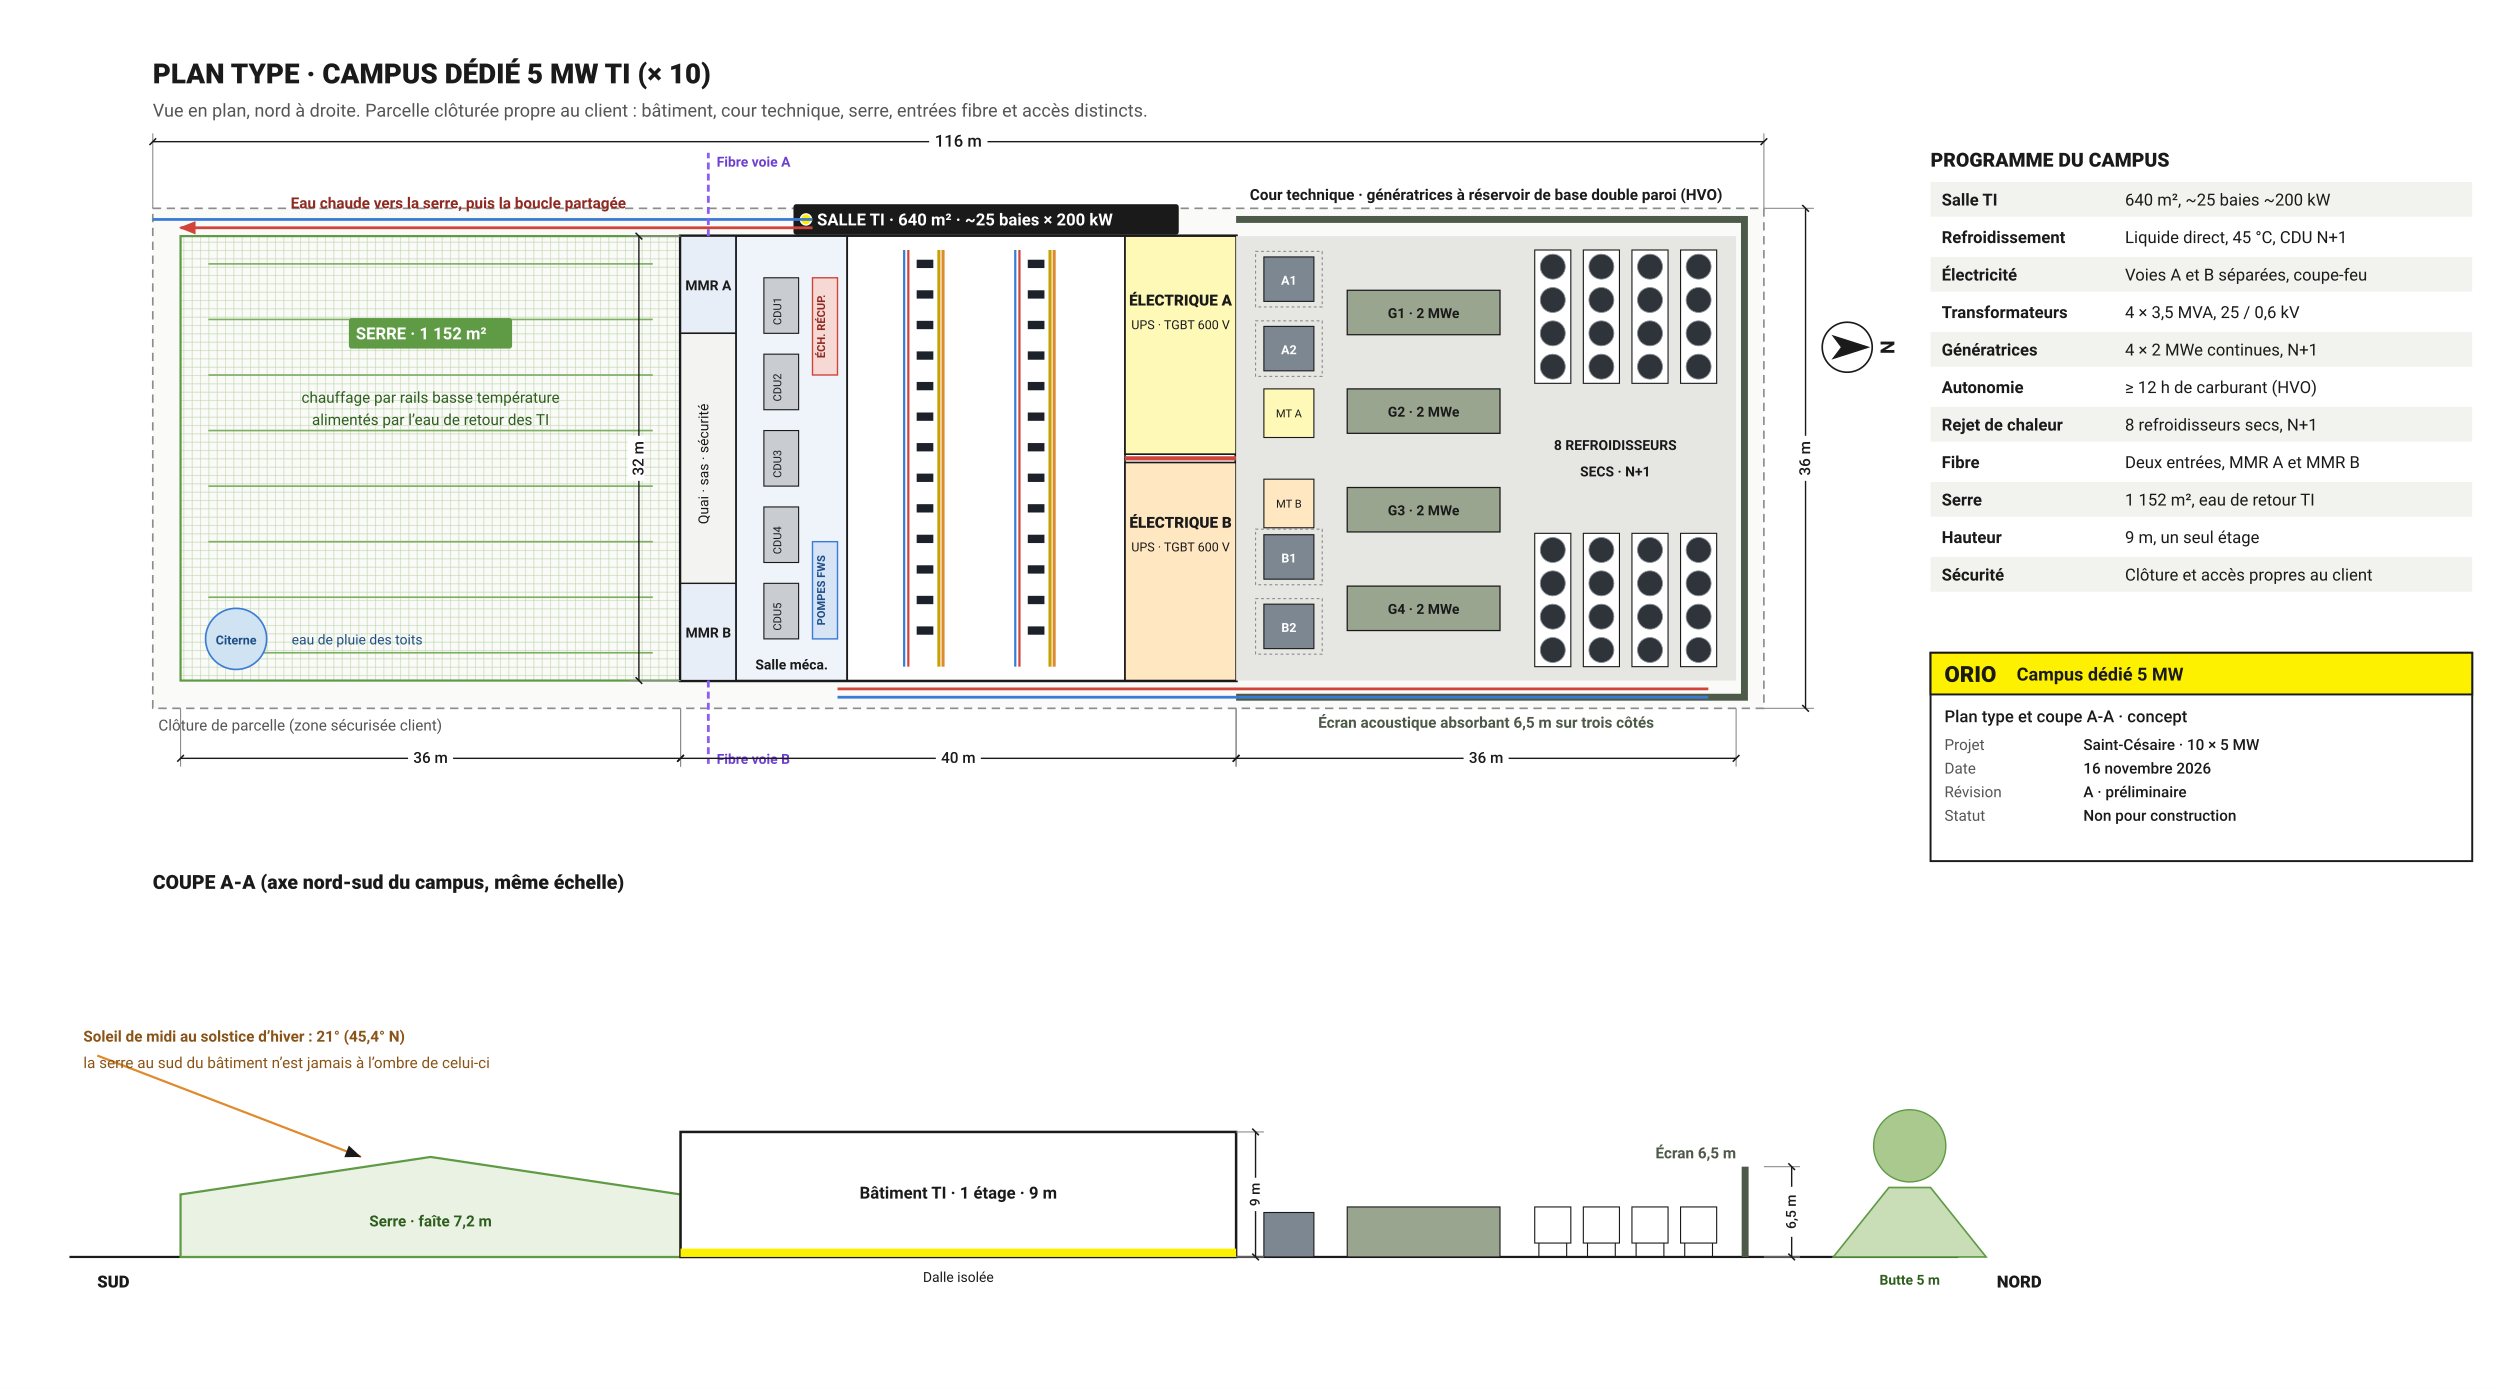
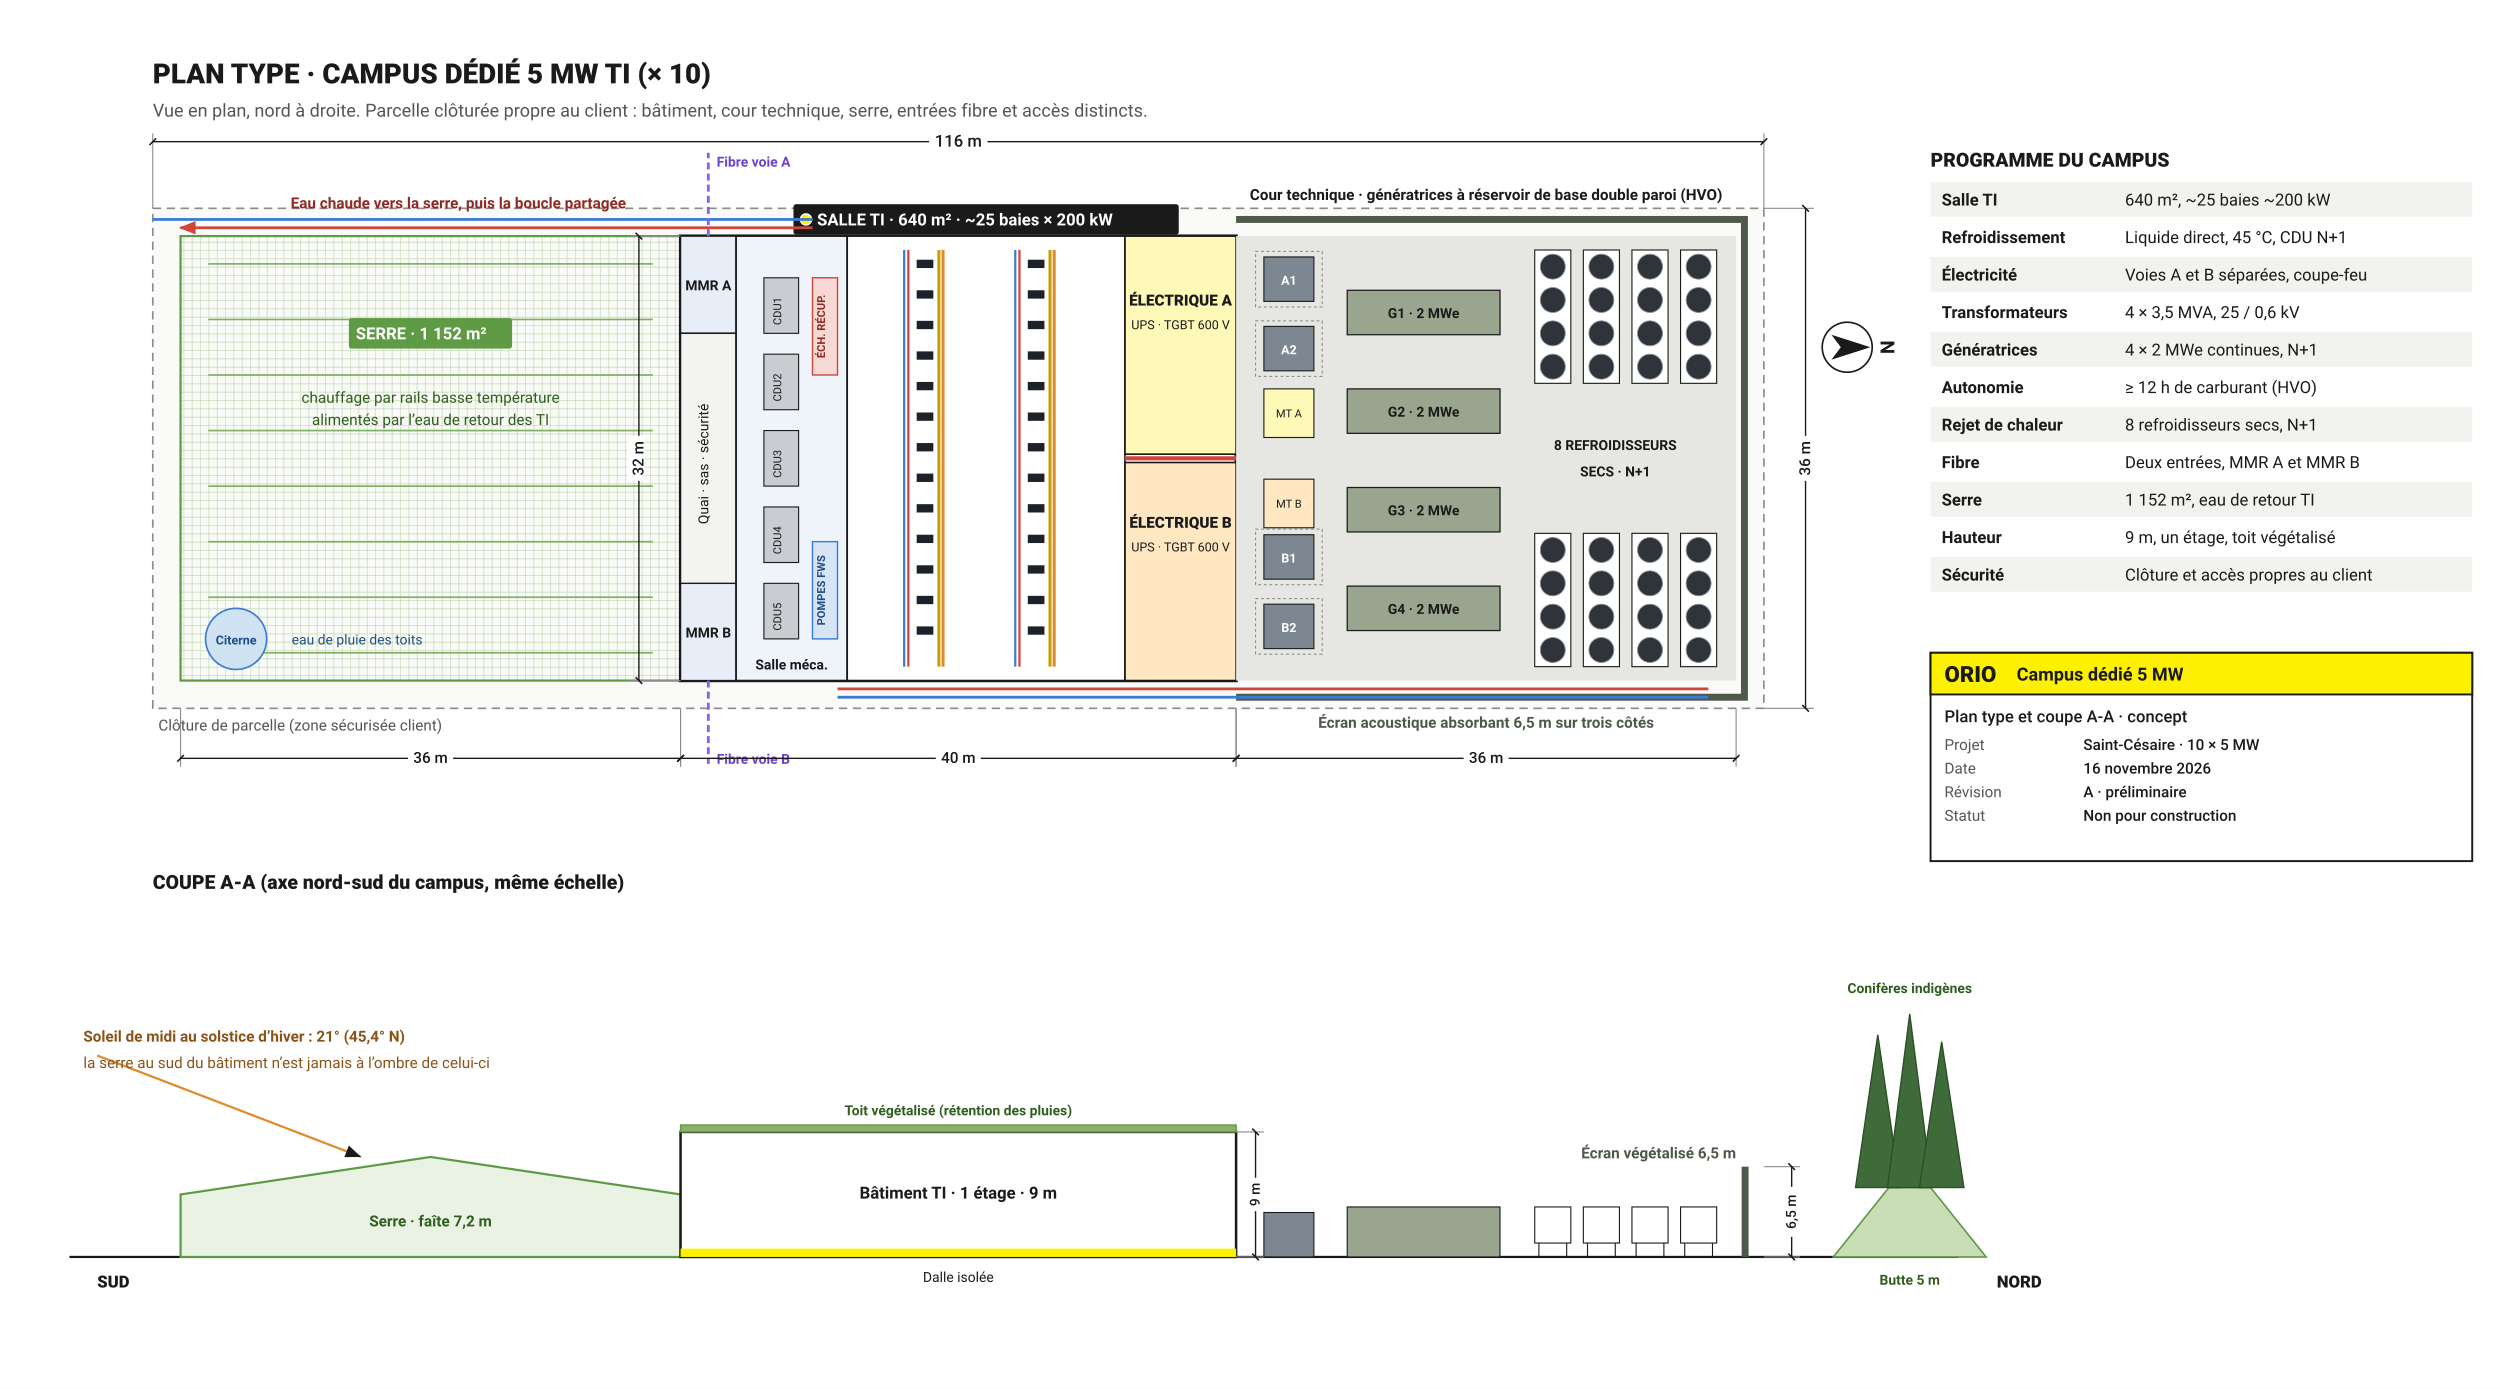
<svg xmlns="http://www.w3.org/2000/svg" viewBox="0 0 1800 1000" width="1800" height="1000">
  <defs>
    <marker id="arr" viewBox="0 0 10 10" refX="10" refY="5" markerWidth="7" markerHeight="7" orient="auto-start-reverse">
      <path d="M0,1 L10,5 L0,9 z" fill="#1A1A1A" />
    </marker>
    <marker id="arrR" viewBox="0 0 10 10" refX="9" refY="5" markerWidth="6" markerHeight="6" orient="auto-start-reverse">
      <path d="M0,1 L10,5 L0,9 z" fill="#D0453A" />
    </marker>
    <marker id="arrB" viewBox="0 0 10 10" refX="9" refY="5" markerWidth="6" markerHeight="6" orient="auto-start-reverse">
      <path d="M0,1 L10,5 L0,9 z" fill="#3A7BD5" />
    </marker>
    <marker id="tick" viewBox="0 0 10 10" refX="5" refY="5" markerWidth="8" markerHeight="8" orient="auto">
      <path d="M2,8 L8,2" stroke="#1A1A1A" stroke-width="1.4" />
    </marker>
    <pattern id="hatch" width="7" height="7" patternUnits="userSpaceOnUse" patternTransform="rotate(45)">
      <line x1="0" y1="0" x2="0" y2="7" stroke="#B9B9B5" stroke-width="1.2" />
    </pattern>
    <pattern id="hatchG" width="8" height="8" patternUnits="userSpaceOnUse" patternTransform="rotate(45)">
      <line x1="0" y1="0" x2="0" y2="8" stroke="#9DBF86" stroke-width="1.6" />
    </pattern>
    <pattern id="hatchO" width="9" height="9" patternUnits="userSpaceOnUse" patternTransform="rotate(-45)">
      <line x1="0" y1="0" x2="0" y2="9" stroke="#E9B47A" stroke-width="1.4" />
    </pattern>
    <pattern id="grid" width="6" height="6" patternUnits="userSpaceOnUse">
      <path d="M6 0 L0 0 0 6" fill="none" stroke="#B8D4A6" stroke-width="0.8" />
    </pattern>
  </defs>
  <rect width="100%" height="100%" fill="#FFFFFF" />
  <text x="110.0" y="60.0" font-family="Roboto, Arial, sans-serif" font-size="20" font-weight="900" fill="#1A1A1A" text-anchor="start">PLAN TYPE · CAMPUS DÉDIÉ 5 MW TI (× 10)</text>
  <text x="110.0" y="84.0" font-family="Roboto, Arial, sans-serif" font-size="13" font-weight="400" fill="#555555" text-anchor="start">Vue en plan, nord à droite. Parcelle clôturée propre au client : bâtiment, cour technique, serre, entrées fibre et accès distincts.</text>
  <rect x="110.0" y="150.0" width="1160.0" height="360.0" rx="0" fill="#FAFAF8" stroke="#8C8C8C" stroke-width="1.2" stroke-dasharray="6 4" opacity="1" />
  <text x="114.0" y="526.0" font-family="Roboto, Arial, sans-serif" font-size="11" font-weight="400" fill="#555555" text-anchor="start">Clôture de parcelle (zone sécurisée client)</text>
  <rect x="130.0" y="170.0" width="360.0" height="320.0" rx="0" fill="url(#grid)" stroke="#5F9A45" stroke-width="1.6" opacity="1" />
  <line x1="150.0" y1="190.0" x2="470.0" y2="190.0" stroke="#7FAF62" stroke-width="1.2" opacity="1" />
  <line x1="150.0" y1="230.0" x2="470.0" y2="230.0" stroke="#7FAF62" stroke-width="1.2" opacity="1" />
  <line x1="150.0" y1="270.0" x2="470.0" y2="270.0" stroke="#7FAF62" stroke-width="1.2" opacity="1" />
  <line x1="150.0" y1="310.0" x2="470.0" y2="310.0" stroke="#7FAF62" stroke-width="1.2" opacity="1" />
  <line x1="150.0" y1="350.0" x2="470.0" y2="350.0" stroke="#7FAF62" stroke-width="1.2" opacity="1" />
  <line x1="150.0" y1="390.0" x2="470.0" y2="390.0" stroke="#7FAF62" stroke-width="1.2" opacity="1" />
  <line x1="150.0" y1="430.0" x2="470.0" y2="430.0" stroke="#7FAF62" stroke-width="1.2" opacity="1" />
  <line x1="150.0" y1="470.0" x2="470.0" y2="470.0" stroke="#7FAF62" stroke-width="1.2" opacity="1" />
  <rect x="251.2" y="229.0" width="117.5" height="22.0" rx="2" fill="#5F9A45" stroke="none" stroke-width="1" opacity="1" />
  <text x="256.2" y="244.3" font-family="Roboto, Arial, sans-serif" font-size="12" font-weight="700" fill="#FFFFFF" text-anchor="start">SERRE · 1 152 m²</text>
  <text x="310.0" y="290.0" font-family="Roboto, Arial, sans-serif" font-size="11" font-weight="400" fill="#2F5E1F" text-anchor="middle">chauffage par rails basse température</text>
  <text x="310.0" y="306.0" font-family="Roboto, Arial, sans-serif" font-size="11" font-weight="400" fill="#2F5E1F" text-anchor="middle">alimentés par l’eau de retour des TI</text>
  <circle cx="170.0" cy="460.0" r="22.0" fill="#CFE3F2" stroke="#3A7BD5" stroke-width="1.2" />
  <text x="170.0" y="464.0" font-family="Roboto, Arial, sans-serif" font-size="9" font-weight="700" fill="#1F4E85" text-anchor="middle">Citerne</text>
  <text x="210.0" y="464.0" font-family="Roboto, Arial, sans-serif" font-size="10" font-weight="400" fill="#1F4E85" text-anchor="start">eau de pluie des toits</text>
  <rect x="490.0" y="170.0" width="400.0" height="320.0" rx="0" fill="#FFFFFF" stroke="#1A1A1A" stroke-width="2.4" opacity="1" />
  <rect x="490.0" y="170.0" width="40.0" height="70.0" rx="0" fill="#E8EEF8" stroke="#1A1A1A" stroke-width="1" opacity="1" />
  <text x="510.0" y="209.0" font-family="Roboto, Arial, sans-serif" font-size="10" font-weight="700" fill="#1A1A1A" text-anchor="middle">MMR A</text>
  <rect x="490.0" y="420.0" width="40.0" height="70.0" rx="0" fill="#E8EEF8" stroke="#1A1A1A" stroke-width="1" opacity="1" />
  <text x="510.0" y="459.0" font-family="Roboto, Arial, sans-serif" font-size="10" font-weight="700" fill="#1A1A1A" text-anchor="middle">MMR B</text>
  <rect x="490.0" y="240.0" width="40.0" height="180.0" rx="0" fill="#F3F3F1" stroke="#1A1A1A" stroke-width="1" opacity="1" />
  <text x="510.0" y="334.0" font-family="Roboto, Arial, sans-serif" font-size="10" font-weight="400" fill="#1A1A1A" text-anchor="middle" transform="rotate(-90 510.0 334.0)">Quai · sas · sécurité</text>
  <rect x="530.0" y="170.0" width="80.0" height="320.0" rx="0" fill="#EEF4FA" stroke="#1A1A1A" stroke-width="1.2" opacity="1" />
  <rect x="550.0" y="200.0" width="25.0" height="40.0" rx="0" fill="#C9CCD1" stroke="#1A1A1A" stroke-width="0.8" opacity="1" />
  <text x="562.5" y="224.0" font-family="Roboto, Arial, sans-serif" font-size="8" font-weight="400" fill="#1A1A1A" text-anchor="middle" transform="rotate(-90 562.5 224.0)">CDU1</text>
  <rect x="550.0" y="255.0" width="25.0" height="40.0" rx="0" fill="#C9CCD1" stroke="#1A1A1A" stroke-width="0.8" opacity="1" />
  <text x="562.5" y="279.0" font-family="Roboto, Arial, sans-serif" font-size="8" font-weight="400" fill="#1A1A1A" text-anchor="middle" transform="rotate(-90 562.5 279.0)">CDU2</text>
  <rect x="550.0" y="310.0" width="25.0" height="40.0" rx="0" fill="#C9CCD1" stroke="#1A1A1A" stroke-width="0.8" opacity="1" />
  <text x="562.5" y="334.0" font-family="Roboto, Arial, sans-serif" font-size="8" font-weight="400" fill="#1A1A1A" text-anchor="middle" transform="rotate(-90 562.5 334.0)">CDU3</text>
  <rect x="550.0" y="365.0" width="25.0" height="40.0" rx="0" fill="#C9CCD1" stroke="#1A1A1A" stroke-width="0.8" opacity="1" />
  <text x="562.5" y="389.0" font-family="Roboto, Arial, sans-serif" font-size="8" font-weight="400" fill="#1A1A1A" text-anchor="middle" transform="rotate(-90 562.5 389.0)">CDU4</text>
  <rect x="550.0" y="420.0" width="25.0" height="40.0" rx="0" fill="#C9CCD1" stroke="#1A1A1A" stroke-width="0.8" opacity="1" />
  <text x="562.5" y="444.0" font-family="Roboto, Arial, sans-serif" font-size="8" font-weight="400" fill="#1A1A1A" text-anchor="middle" transform="rotate(-90 562.5 444.0)">CDU5</text>
  <rect x="585.0" y="200.0" width="18.0" height="70.0" rx="0" fill="#F6D9D5" stroke="#D0453A" stroke-width="1" opacity="1" />
  <text x="594.0" y="235.0" font-family="Roboto, Arial, sans-serif" font-size="8" font-weight="700" fill="#8E2A22" text-anchor="middle" transform="rotate(-90 594.0 235.0)">ÉCH. RÉCUP.</text>
  <rect x="585.0" y="390.0" width="18.0" height="70.0" rx="0" fill="#D6E4F5" stroke="#3A7BD5" stroke-width="1" opacity="1" />
  <text x="594.0" y="425.0" font-family="Roboto, Arial, sans-serif" font-size="8" font-weight="700" fill="#1F4E85" text-anchor="middle" transform="rotate(-90 594.0 425.0)">POMPES FWS</text>
  <text x="570.0" y="482.0" font-family="Roboto, Arial, sans-serif" font-size="10" font-weight="700" fill="#1A1A1A" text-anchor="middle">Salle méca.</text>
  <rect x="610.0" y="170.0" width="200.0" height="320.0" rx="0" fill="#FFFFFF" stroke="#1A1A1A" stroke-width="1.2" opacity="1" />
  <rect x="660.0" y="187.0" width="12.0" height="6.0" rx="0" fill="#1D222A" stroke="none" stroke-width="1" opacity="1" />
  <rect x="660.0" y="209.0" width="12.0" height="6.0" rx="0" fill="#1D222A" stroke="none" stroke-width="1" opacity="1" />
  <rect x="660.0" y="231.0" width="12.0" height="6.0" rx="0" fill="#1D222A" stroke="none" stroke-width="1" opacity="1" />
  <rect x="660.0" y="253.0" width="12.0" height="6.0" rx="0" fill="#1D222A" stroke="none" stroke-width="1" opacity="1" />
  <rect x="660.0" y="275.0" width="12.0" height="6.0" rx="0" fill="#1D222A" stroke="none" stroke-width="1" opacity="1" />
  <rect x="660.0" y="297.0" width="12.0" height="6.0" rx="0" fill="#1D222A" stroke="none" stroke-width="1" opacity="1" />
  <rect x="660.0" y="319.0" width="12.0" height="6.0" rx="0" fill="#1D222A" stroke="none" stroke-width="1" opacity="1" />
  <rect x="660.0" y="341.0" width="12.0" height="6.0" rx="0" fill="#1D222A" stroke="none" stroke-width="1" opacity="1" />
  <rect x="660.0" y="363.0" width="12.0" height="6.0" rx="0" fill="#1D222A" stroke="none" stroke-width="1" opacity="1" />
  <rect x="660.0" y="385.0" width="12.0" height="6.0" rx="0" fill="#1D222A" stroke="none" stroke-width="1" opacity="1" />
  <rect x="660.0" y="407.0" width="12.0" height="6.0" rx="0" fill="#1D222A" stroke="none" stroke-width="1" opacity="1" />
  <rect x="660.0" y="429.0" width="12.0" height="6.0" rx="0" fill="#1D222A" stroke="none" stroke-width="1" opacity="1" />
  <rect x="660.0" y="451.0" width="12.0" height="6.0" rx="0" fill="#1D222A" stroke="none" stroke-width="1" opacity="1" />
  <line x1="654.0" y1="180.0" x2="654.0" y2="480.0" stroke="#D0453A" stroke-width="1.6" opacity="1" />
  <line x1="651.0" y1="180.0" x2="651.0" y2="480.0" stroke="#3A7BD5" stroke-width="1.6" opacity="1" />
  <line x1="676.0" y1="180.0" x2="676.0" y2="480.0" stroke="#C7A100" stroke-width="2.2" opacity="1" />
  <line x1="679.0" y1="180.0" x2="679.0" y2="480.0" stroke="#E08A2E" stroke-width="2.2" opacity="1" />
  <rect x="740.0" y="187.0" width="12.0" height="6.0" rx="0" fill="#1D222A" stroke="none" stroke-width="1" opacity="1" />
  <rect x="740.0" y="209.0" width="12.0" height="6.0" rx="0" fill="#1D222A" stroke="none" stroke-width="1" opacity="1" />
  <rect x="740.0" y="231.0" width="12.0" height="6.0" rx="0" fill="#1D222A" stroke="none" stroke-width="1" opacity="1" />
  <rect x="740.0" y="253.0" width="12.0" height="6.0" rx="0" fill="#1D222A" stroke="none" stroke-width="1" opacity="1" />
  <rect x="740.0" y="275.0" width="12.0" height="6.0" rx="0" fill="#1D222A" stroke="none" stroke-width="1" opacity="1" />
  <rect x="740.0" y="297.0" width="12.0" height="6.0" rx="0" fill="#1D222A" stroke="none" stroke-width="1" opacity="1" />
  <rect x="740.0" y="319.0" width="12.0" height="6.0" rx="0" fill="#1D222A" stroke="none" stroke-width="1" opacity="1" />
  <rect x="740.0" y="341.0" width="12.0" height="6.0" rx="0" fill="#1D222A" stroke="none" stroke-width="1" opacity="1" />
  <rect x="740.0" y="363.0" width="12.0" height="6.0" rx="0" fill="#1D222A" stroke="none" stroke-width="1" opacity="1" />
  <rect x="740.0" y="385.0" width="12.0" height="6.0" rx="0" fill="#1D222A" stroke="none" stroke-width="1" opacity="1" />
  <rect x="740.0" y="407.0" width="12.0" height="6.0" rx="0" fill="#1D222A" stroke="none" stroke-width="1" opacity="1" />
  <rect x="740.0" y="429.0" width="12.0" height="6.0" rx="0" fill="#1D222A" stroke="none" stroke-width="1" opacity="1" />
  <rect x="740.0" y="451.0" width="12.0" height="6.0" rx="0" fill="#1D222A" stroke="none" stroke-width="1" opacity="1" />
  <line x1="734.0" y1="180.0" x2="734.0" y2="480.0" stroke="#D0453A" stroke-width="1.6" opacity="1" />
  <line x1="731.0" y1="180.0" x2="731.0" y2="480.0" stroke="#3A7BD5" stroke-width="1.6" opacity="1" />
  <line x1="756.0" y1="180.0" x2="756.0" y2="480.0" stroke="#C7A100" stroke-width="2.2" opacity="1" />
  <line x1="759.0" y1="180.0" x2="759.0" y2="480.0" stroke="#E08A2E" stroke-width="2.2" opacity="1" />
  <rect x="571.3" y="147.0" width="277.4" height="22.0" rx="2" fill="#1A1A1A" stroke="none" stroke-width="1" opacity="1" />
  <circle cx="580.3" cy="158.0" r="4" fill="#FEF100" stroke="#FFFFFF" stroke-width="1" />
  <text x="588.3" y="162.3" font-family="Roboto, Arial, sans-serif" font-size="12" font-weight="700" fill="#FFFFFF" text-anchor="start">SALLE TI · 640 m² · ~25 baies × 200 kW</text>
  <rect x="810.0" y="170.0" width="80.0" height="157.0" rx="0" fill="#FFF9B8" stroke="#1A1A1A" stroke-width="1.2" opacity="1" />
  <rect x="810.0" y="333.0" width="80.0" height="157.0" rx="0" fill="#FFE7C2" stroke="#1A1A1A" stroke-width="1.2" opacity="1" />
  <line x1="810.0" y1="330.0" x2="890.0" y2="330.0" stroke="#D0453A" stroke-width="3" opacity="1" />
  <text x="850.0" y="220.0" font-family="Roboto, Arial, sans-serif" font-size="11" font-weight="900" fill="#1A1A1A" text-anchor="middle">ÉLECTRIQUE A</text>
  <text x="850.0" y="237.0" font-family="Roboto, Arial, sans-serif" font-size="9" font-weight="400" fill="#1A1A1A" text-anchor="middle">UPS · TGBT 600 V</text>
  <text x="850.0" y="380.0" font-family="Roboto, Arial, sans-serif" font-size="11" font-weight="900" fill="#1A1A1A" text-anchor="middle">ÉLECTRIQUE B</text>
  <text x="850.0" y="397.0" font-family="Roboto, Arial, sans-serif" font-size="9" font-weight="400" fill="#1A1A1A" text-anchor="middle">UPS · TGBT 600 V</text>
  <text x="894.0" y="334.0" font-family="Roboto, Arial, sans-serif" font-size="9" font-weight="700" fill="#D0453A" text-anchor="start">Mur coupe-feu</text>
  <rect x="890.0" y="170.0" width="360.0" height="320.0" rx="0" fill="#E6E6E3" stroke="none" stroke-width="1" opacity="1" />
  <rect x="910.0" y="185.0" width="36.0" height="32.0" rx="0" fill="#7D8792" stroke="#1A1A1A" stroke-width="0.8" opacity="1" />
  <text x="928.0" y="205.0" font-family="Roboto, Arial, sans-serif" font-size="9" font-weight="700" fill="#FFFFFF" text-anchor="middle">A1</text>
  <rect x="904.0" y="181.0" width="48.0" height="40.0" rx="0" fill="none" stroke="#8C8C8C" stroke-width="0.8" stroke-dasharray="2 2" opacity="1" />
  <rect x="910.0" y="235.0" width="36.0" height="32.0" rx="0" fill="#7D8792" stroke="#1A1A1A" stroke-width="0.8" opacity="1" />
  <text x="928.0" y="255.0" font-family="Roboto, Arial, sans-serif" font-size="9" font-weight="700" fill="#FFFFFF" text-anchor="middle">A2</text>
  <rect x="904.0" y="231.0" width="48.0" height="40.0" rx="0" fill="none" stroke="#8C8C8C" stroke-width="0.8" stroke-dasharray="2 2" opacity="1" />
  <rect x="910.0" y="385.0" width="36.0" height="32.0" rx="0" fill="#7D8792" stroke="#1A1A1A" stroke-width="0.8" opacity="1" />
  <text x="928.0" y="405.0" font-family="Roboto, Arial, sans-serif" font-size="9" font-weight="700" fill="#FFFFFF" text-anchor="middle">B1</text>
  <rect x="904.0" y="381.0" width="48.0" height="40.0" rx="0" fill="none" stroke="#8C8C8C" stroke-width="0.8" stroke-dasharray="2 2" opacity="1" />
  <rect x="910.0" y="435.0" width="36.0" height="32.0" rx="0" fill="#7D8792" stroke="#1A1A1A" stroke-width="0.8" opacity="1" />
  <text x="928.0" y="455.0" font-family="Roboto, Arial, sans-serif" font-size="9" font-weight="700" fill="#FFFFFF" text-anchor="middle">B2</text>
  <rect x="904.0" y="431.0" width="48.0" height="40.0" rx="0" fill="none" stroke="#8C8C8C" stroke-width="0.8" stroke-dasharray="2 2" opacity="1" />
  <rect x="910.0" y="280.0" width="36.0" height="35.0" rx="0" fill="#FFF9B8" stroke="#1A1A1A" stroke-width="0.8" opacity="1" />
  <text x="928.0" y="300.5" font-family="Roboto, Arial, sans-serif" font-size="8" font-weight="400" fill="#1A1A1A" text-anchor="middle">MT A</text>
  <rect x="910.0" y="345.0" width="36.0" height="35.0" rx="0" fill="#FFE7C2" stroke="#1A1A1A" stroke-width="0.8" opacity="1" />
  <text x="928.0" y="365.5" font-family="Roboto, Arial, sans-serif" font-size="8" font-weight="400" fill="#1A1A1A" text-anchor="middle">MT B</text>
  <rect x="970.0" y="209.0" width="110.0" height="32.0" rx="0" fill="#9AA58F" stroke="#1A1A1A" stroke-width="0.9" opacity="1" />
  <text x="1025.0" y="229.0" font-family="Roboto, Arial, sans-serif" font-size="10" font-weight="700" fill="#1A1A1A" text-anchor="middle">G1 · 2 MWe</text>
  <rect x="970.0" y="280.0" width="110.0" height="32.0" rx="0" fill="#9AA58F" stroke="#1A1A1A" stroke-width="0.9" opacity="1" />
  <text x="1025.0" y="300.0" font-family="Roboto, Arial, sans-serif" font-size="10" font-weight="700" fill="#1A1A1A" text-anchor="middle">G2 · 2 MWe</text>
  <rect x="970.0" y="351.0" width="110.0" height="32.0" rx="0" fill="#9AA58F" stroke="#1A1A1A" stroke-width="0.9" opacity="1" />
  <text x="1025.0" y="371.0" font-family="Roboto, Arial, sans-serif" font-size="10" font-weight="700" fill="#1A1A1A" text-anchor="middle">G3 · 2 MWe</text>
  <rect x="970.0" y="422.0" width="110.0" height="32.0" rx="0" fill="#9AA58F" stroke="#1A1A1A" stroke-width="0.9" opacity="1" />
  <text x="1025.0" y="442.0" font-family="Roboto, Arial, sans-serif" font-size="10" font-weight="700" fill="#1A1A1A" text-anchor="middle">G4 · 2 MWe</text>
  <rect x="1105.0" y="180.0" width="26.0" height="96.0" rx="0" fill="#FFFFFF" stroke="#1A1A1A" stroke-width="0.8" opacity="1" />
  <circle cx="1118.0" cy="192.0" r="9.0" fill="#2F343A" stroke="#8A9098" stroke-width="0.6" />
  <circle cx="1118.0" cy="216.0" r="9.0" fill="#2F343A" stroke="#8A9098" stroke-width="0.6" />
  <circle cx="1118.0" cy="240.0" r="9.0" fill="#2F343A" stroke="#8A9098" stroke-width="0.6" />
  <circle cx="1118.0" cy="264.0" r="9.0" fill="#2F343A" stroke="#8A9098" stroke-width="0.6" />
  <rect x="1105.0" y="384.0" width="26.0" height="96.0" rx="0" fill="#FFFFFF" stroke="#1A1A1A" stroke-width="0.8" opacity="1" />
  <circle cx="1118.0" cy="396.0" r="9.0" fill="#2F343A" stroke="#8A9098" stroke-width="0.6" />
  <circle cx="1118.0" cy="420.0" r="9.0" fill="#2F343A" stroke="#8A9098" stroke-width="0.6" />
  <circle cx="1118.0" cy="444.0" r="9.0" fill="#2F343A" stroke="#8A9098" stroke-width="0.6" />
  <circle cx="1118.0" cy="468.0" r="9.0" fill="#2F343A" stroke="#8A9098" stroke-width="0.6" />
  <rect x="1140.0" y="180.0" width="26.0" height="96.0" rx="0" fill="#FFFFFF" stroke="#1A1A1A" stroke-width="0.8" opacity="1" />
  <circle cx="1153.0" cy="192.0" r="9.0" fill="#2F343A" stroke="#8A9098" stroke-width="0.6" />
  <circle cx="1153.0" cy="216.0" r="9.0" fill="#2F343A" stroke="#8A9098" stroke-width="0.6" />
  <circle cx="1153.0" cy="240.0" r="9.0" fill="#2F343A" stroke="#8A9098" stroke-width="0.6" />
  <circle cx="1153.0" cy="264.0" r="9.0" fill="#2F343A" stroke="#8A9098" stroke-width="0.6" />
  <rect x="1140.0" y="384.0" width="26.0" height="96.0" rx="0" fill="#FFFFFF" stroke="#1A1A1A" stroke-width="0.8" opacity="1" />
  <circle cx="1153.0" cy="396.0" r="9.0" fill="#2F343A" stroke="#8A9098" stroke-width="0.6" />
  <circle cx="1153.0" cy="420.0" r="9.0" fill="#2F343A" stroke="#8A9098" stroke-width="0.6" />
  <circle cx="1153.0" cy="444.0" r="9.0" fill="#2F343A" stroke="#8A9098" stroke-width="0.6" />
  <circle cx="1153.0" cy="468.0" r="9.0" fill="#2F343A" stroke="#8A9098" stroke-width="0.6" />
  <rect x="1175.0" y="180.0" width="26.0" height="96.0" rx="0" fill="#FFFFFF" stroke="#1A1A1A" stroke-width="0.8" opacity="1" />
  <circle cx="1188.0" cy="192.0" r="9.0" fill="#2F343A" stroke="#8A9098" stroke-width="0.6" />
  <circle cx="1188.0" cy="216.0" r="9.0" fill="#2F343A" stroke="#8A9098" stroke-width="0.6" />
  <circle cx="1188.0" cy="240.0" r="9.0" fill="#2F343A" stroke="#8A9098" stroke-width="0.6" />
  <circle cx="1188.0" cy="264.0" r="9.0" fill="#2F343A" stroke="#8A9098" stroke-width="0.6" />
  <rect x="1175.0" y="384.0" width="26.0" height="96.0" rx="0" fill="#FFFFFF" stroke="#1A1A1A" stroke-width="0.8" opacity="1" />
  <circle cx="1188.0" cy="396.0" r="9.0" fill="#2F343A" stroke="#8A9098" stroke-width="0.6" />
  <circle cx="1188.0" cy="420.0" r="9.0" fill="#2F343A" stroke="#8A9098" stroke-width="0.6" />
  <circle cx="1188.0" cy="444.0" r="9.0" fill="#2F343A" stroke="#8A9098" stroke-width="0.6" />
  <circle cx="1188.0" cy="468.0" r="9.0" fill="#2F343A" stroke="#8A9098" stroke-width="0.6" />
  <rect x="1210.0" y="180.0" width="26.0" height="96.0" rx="0" fill="#FFFFFF" stroke="#1A1A1A" stroke-width="0.8" opacity="1" />
  <circle cx="1223.0" cy="192.0" r="9.0" fill="#2F343A" stroke="#8A9098" stroke-width="0.6" />
  <circle cx="1223.0" cy="216.0" r="9.0" fill="#2F343A" stroke="#8A9098" stroke-width="0.6" />
  <circle cx="1223.0" cy="240.0" r="9.0" fill="#2F343A" stroke="#8A9098" stroke-width="0.6" />
  <circle cx="1223.0" cy="264.0" r="9.0" fill="#2F343A" stroke="#8A9098" stroke-width="0.6" />
  <rect x="1210.0" y="384.0" width="26.0" height="96.0" rx="0" fill="#FFFFFF" stroke="#1A1A1A" stroke-width="0.8" opacity="1" />
  <circle cx="1223.0" cy="396.0" r="9.0" fill="#2F343A" stroke="#8A9098" stroke-width="0.6" />
  <circle cx="1223.0" cy="420.0" r="9.0" fill="#2F343A" stroke="#8A9098" stroke-width="0.6" />
  <circle cx="1223.0" cy="444.0" r="9.0" fill="#2F343A" stroke="#8A9098" stroke-width="0.6" />
  <circle cx="1223.0" cy="468.0" r="9.0" fill="#2F343A" stroke="#8A9098" stroke-width="0.6" />
  <text x="1163.0" y="324.0" font-family="Roboto, Arial, sans-serif" font-size="10" font-weight="700" fill="#1A1A1A" text-anchor="middle">8 REFROIDISSEURS</text>
  <text x="1163.0" y="343.0" font-family="Roboto, Arial, sans-serif" font-size="10" font-weight="700" fill="#1A1A1A" text-anchor="middle">SECS · N+1</text>
  <polyline points="890.0,158.0 1256.0,158.0 1256.0,502.0 890.0,502.0" fill="none" stroke="#4E5A49" stroke-width="5" opacity="1" />
  <text x="1070.0" y="524.0" font-family="Roboto, Arial, sans-serif" font-size="11" font-weight="700" fill="#4E5A49" text-anchor="middle">Écran acoustique absorbant 6,5 m sur trois côtés</text>
  <text x="1070.0" y="144.0" font-family="Roboto, Arial, sans-serif" font-size="11" font-weight="700" fill="#1A1A1A" text-anchor="middle">Cour technique · génératrices à réservoir de base double paroi (HVO)</text>
  <line x1="603.0" y1="496.0" x2="1230.0" y2="496.0" stroke="#D0453A" stroke-width="2" opacity="1" />
  <line x1="603.0" y1="502.0" x2="1230.0" y2="502.0" stroke="#3A7BD5" stroke-width="2" opacity="1" />
  <line x1="585.0" y1="164.0" x2="130.0" y2="164.0" stroke="#D0453A" stroke-width="2" marker-end="url(#arrR)" opacity="1" />
  <line x1="585.0" y1="158.0" x2="110.0" y2="158.0" stroke="#3A7BD5" stroke-width="2" opacity="1" />
  <text x="330.0" y="150.0" font-family="Roboto, Arial, sans-serif" font-size="11" font-weight="700" fill="#8E2A22" text-anchor="middle">Eau chaude vers la serre, puis la boucle partagée</text>
  <line x1="510.0" y1="170.0" x2="510.0" y2="110.0" stroke="#8B5CF6" stroke-width="2" stroke-dasharray="5 3" opacity="1" />
  <line x1="510.0" y1="490.0" x2="510.0" y2="550.0" stroke="#8B5CF6" stroke-width="2" stroke-dasharray="5 3" opacity="1" />
  <text x="516.0" y="120.0" font-family="Roboto, Arial, sans-serif" font-size="10" font-weight="700" fill="#6D3FD0" text-anchor="start">Fibre voie A</text>
  <text x="516.0" y="550.0" font-family="Roboto, Arial, sans-serif" font-size="10" font-weight="700" fill="#6D3FD0" text-anchor="start">Fibre voie B</text>
  <line x1="110.0" y1="150.0" x2="110.0" y2="96.0" stroke="#8C8C8C" stroke-width="0.8" opacity="1" />
  <line x1="1270.0" y1="150.0" x2="1270.0" y2="96.0" stroke="#8C8C8C" stroke-width="0.8" opacity="1" />
  <line x1="110.0" y1="102.0" x2="1270.0" y2="102.0" stroke="#1A1A1A" stroke-width="1" marker-start="url(#tick)" marker-end="url(#tick)" opacity="1" />
  <rect x="669.0" y="93.0" width="42.0" height="13.2" rx="0" fill="#FFFFFF" stroke="none" stroke-width="1" opacity="1" />
  <text x="690.0" y="105.6" font-family="Roboto, Arial, sans-serif" font-size="12" font-weight="500" fill="#1A1A1A" text-anchor="middle">116 m</text>
  <line x1="130.0" y1="510.0" x2="130.0" y2="552.0" stroke="#8C8C8C" stroke-width="0.8" opacity="1" />
  <line x1="490.0" y1="510.0" x2="490.0" y2="552.0" stroke="#8C8C8C" stroke-width="0.8" opacity="1" />
  <line x1="130.0" y1="546.0" x2="490.0" y2="546.0" stroke="#1A1A1A" stroke-width="1" marker-start="url(#tick)" marker-end="url(#tick)" opacity="1" />
  <rect x="293.8" y="537.8" width="32.4" height="12.1" rx="0" fill="#FFFFFF" stroke="none" stroke-width="1" opacity="1" />
  <text x="310.0" y="549.3" font-family="Roboto, Arial, sans-serif" font-size="11" font-weight="500" fill="#1A1A1A" text-anchor="middle">36 m</text>
  <line x1="490.0" y1="510.0" x2="490.0" y2="552.0" stroke="#8C8C8C" stroke-width="0.8" opacity="1" />
  <line x1="890.0" y1="510.0" x2="890.0" y2="552.0" stroke="#8C8C8C" stroke-width="0.8" opacity="1" />
  <line x1="490.0" y1="546.0" x2="890.0" y2="546.0" stroke="#1A1A1A" stroke-width="1" marker-start="url(#tick)" marker-end="url(#tick)" opacity="1" />
  <rect x="673.8" y="537.8" width="32.4" height="12.1" rx="0" fill="#FFFFFF" stroke="none" stroke-width="1" opacity="1" />
  <text x="690.0" y="549.3" font-family="Roboto, Arial, sans-serif" font-size="11" font-weight="500" fill="#1A1A1A" text-anchor="middle">40 m</text>
  <line x1="890.0" y1="510.0" x2="890.0" y2="552.0" stroke="#8C8C8C" stroke-width="0.8" opacity="1" />
  <line x1="1250.0" y1="510.0" x2="1250.0" y2="552.0" stroke="#8C8C8C" stroke-width="0.8" opacity="1" />
  <line x1="890.0" y1="546.0" x2="1250.0" y2="546.0" stroke="#1A1A1A" stroke-width="1" marker-start="url(#tick)" marker-end="url(#tick)" opacity="1" />
  <rect x="1053.8" y="537.8" width="32.4" height="12.1" rx="0" fill="#FFFFFF" stroke="none" stroke-width="1" opacity="1" />
  <text x="1070.0" y="549.3" font-family="Roboto, Arial, sans-serif" font-size="11" font-weight="500" fill="#1A1A1A" text-anchor="middle">36 m</text>
  <line x1="1270.0" y1="150.0" x2="1306.0" y2="150.0" stroke="#8C8C8C" stroke-width="0.8" opacity="1" />
  <line x1="1270.0" y1="510.0" x2="1306.0" y2="510.0" stroke="#8C8C8C" stroke-width="0.8" opacity="1" />
  <line x1="1300.0" y1="150.0" x2="1300.0" y2="510.0" stroke="#1A1A1A" stroke-width="1" marker-start="url(#tick)" marker-end="url(#tick)" opacity="1" />
  <rect x="1291.8" y="313.8" width="12.1" height="32.4" rx="0" fill="#FFFFFF" stroke="none" stroke-width="1" opacity="1" />
  <text x="1303.3" y="330.0" font-family="Roboto, Arial, sans-serif" font-size="11" font-weight="500" fill="#1A1A1A" text-anchor="middle" transform="rotate(-90 1303.3 330.0)">36 m</text>
  <line x1="490.0" y1="170.0" x2="454.0" y2="170.0" stroke="#8C8C8C" stroke-width="0.8" opacity="1" />
  <line x1="490.0" y1="490.0" x2="454.0" y2="490.0" stroke="#8C8C8C" stroke-width="0.8" opacity="1" />
  <line x1="460.0" y1="170.0" x2="460.0" y2="490.0" stroke="#1A1A1A" stroke-width="1" marker-start="url(#tick)" marker-end="url(#tick)" opacity="1" />
  <rect x="451.8" y="313.8" width="12.1" height="32.4" rx="0" fill="#FFFFFF" stroke="none" stroke-width="1" opacity="1" />
  <text x="463.3" y="330.0" font-family="Roboto, Arial, sans-serif" font-size="11" font-weight="500" fill="#1A1A1A" text-anchor="middle" transform="rotate(-90 463.3 330.0)">32 m</text>
  <g transform="rotate(90 1330 250)">
    <circle cx="1330.0" cy="250.0" r="18" fill="none" stroke="#1A1A1A" stroke-width="1.2" />
    <polygon points="1330.0,235.0 1338.0,260.0 1330.0,254.0 1322.0,260.0" fill="#1A1A1A" stroke="#1A1A1A" stroke-width="1" opacity="1" />
    <text x="1330.0" y="226.0" font-family="Roboto, Arial, sans-serif" font-size="14" font-weight="700" fill="#1A1A1A" text-anchor="middle">N</text>
  </g>
  <text x="110.0" y="640.0" font-family="Roboto, Arial, sans-serif" font-size="14" font-weight="900" fill="#1A1A1A" text-anchor="start">COUPE A-A (axe nord-sud du campus, même échelle)</text>
  <line x1="50.0" y1="905.0" x2="1410.0" y2="905.0" stroke="#1A1A1A" stroke-width="1.6" opacity="1" />
  <polygon points="130.0,905.0 130.0,860.0 310.0,833.0 490.0,860.0 490.0,905.0" fill="#EAF3E3" stroke="#5F9A45" stroke-width="1.6" opacity="1" />
  <text x="310.0" y="883.0" font-family="Roboto, Arial, sans-serif" font-size="11" font-weight="700" fill="#2F5E1F" text-anchor="middle">Serre · faîte 7,2 m</text>
  <rect x="490.0" y="815.0" width="400.0" height="90.0" rx="0" fill="#FFFFFF" stroke="#1A1A1A" stroke-width="1.8" opacity="1" />
  <text x="690.0" y="863.0" font-family="Roboto, Arial, sans-serif" font-size="12" font-weight="700" fill="#1A1A1A" text-anchor="middle">Bâtiment TI · 1 étage · 9 m</text>
  <rect x="490.0" y="899.0" width="400.0" height="6.0" rx="0" fill="#FEF100" stroke="none" stroke-width="1" opacity="1" />
+   <rect x="490.0" y="810.0" width="400.0" height="5.0" rx="0" fill="#8FAE6A" stroke="#5F9A45" stroke-width="1" opacity="1" />
+   <text x="690.0" y="803.0" font-family="Roboto, Arial, sans-serif" font-size="10" font-weight="700" fill="#2F5E1F" text-anchor="middle">Toit végétalisé (rétention des pluies)</text>
  <text x="690.0" y="923.0" font-family="Roboto, Arial, sans-serif" font-size="10" font-weight="400" fill="#1A1A1A" text-anchor="middle">Dalle isolée</text>
  <rect x="910.0" y="873.0" width="36.0" height="32.0" rx="0" fill="#7D8792" stroke="#1A1A1A" stroke-width="0.8" opacity="1" />
  <rect x="970.0" y="869.0" width="110.0" height="36.0" rx="0" fill="#9AA58F" stroke="#1A1A1A" stroke-width="0.8" opacity="1" />
  <rect x="1105.0" y="869.0" width="26.0" height="26.0" rx="0" fill="#FFFFFF" stroke="#1A1A1A" stroke-width="0.8" opacity="1" />
  <line x1="1108.0" y1="895.0" x2="1108.0" y2="905.0" stroke="#1A1A1A" stroke-width="0.8" opacity="1" />
  <line x1="1128.0" y1="895.0" x2="1128.0" y2="905.0" stroke="#1A1A1A" stroke-width="0.8" opacity="1" />
  <rect x="1140.0" y="869.0" width="26.0" height="26.0" rx="0" fill="#FFFFFF" stroke="#1A1A1A" stroke-width="0.8" opacity="1" />
  <line x1="1143.0" y1="895.0" x2="1143.0" y2="905.0" stroke="#1A1A1A" stroke-width="0.8" opacity="1" />
  <line x1="1163.0" y1="895.0" x2="1163.0" y2="905.0" stroke="#1A1A1A" stroke-width="0.8" opacity="1" />
  <rect x="1175.0" y="869.0" width="26.0" height="26.0" rx="0" fill="#FFFFFF" stroke="#1A1A1A" stroke-width="0.8" opacity="1" />
  <line x1="1178.0" y1="895.0" x2="1178.0" y2="905.0" stroke="#1A1A1A" stroke-width="0.8" opacity="1" />
  <line x1="1198.0" y1="895.0" x2="1198.0" y2="905.0" stroke="#1A1A1A" stroke-width="0.8" opacity="1" />
  <rect x="1210.0" y="869.0" width="26.0" height="26.0" rx="0" fill="#FFFFFF" stroke="#1A1A1A" stroke-width="0.8" opacity="1" />
  <line x1="1213.0" y1="895.0" x2="1213.0" y2="905.0" stroke="#1A1A1A" stroke-width="0.8" opacity="1" />
  <line x1="1233.0" y1="895.0" x2="1233.0" y2="905.0" stroke="#1A1A1A" stroke-width="0.8" opacity="1" />
  <rect x="1254.0" y="840.0" width="5.0" height="65.0" rx="0" fill="#4E5A49" stroke="none" stroke-width="1" opacity="1" />
-   <text x="1250.0" y="834.0" font-family="Roboto, Arial, sans-serif" font-size="11" font-weight="700" fill="#4E5A49" text-anchor="end">Écran 6,5 m</text>
+   <text x="1250.0" y="834.0" font-family="Roboto, Arial, sans-serif" font-size="11" font-weight="700" fill="#4E5A49" text-anchor="end">Écran végétalisé 6,5 m</text>
  <polygon points="1320.0,905.0 1360.0,855.0 1390.0,855.0 1430.0,905.0" fill="#C9DDB7" stroke="#5F9A45" stroke-width="1.2" opacity="1" />
-   <circle cx="1375.0" cy="825.0" r="26.0" fill="#A9C98F" stroke="#5F9A45" stroke-width="1" />
+   <polygon points="1336.0,855.0 1352.0,745.0 1368.0,855.0" fill="#3F6B3A" stroke="#2C4F27" stroke-width="1" opacity="1" />
+   <polygon points="1359.0,855.0 1375.0,730.0 1391.0,855.0" fill="#3F6B3A" stroke="#2C4F27" stroke-width="1" opacity="1" />
+   <polygon points="1382.0,855.0 1398.0,750.0 1414.0,855.0" fill="#3F6B3A" stroke="#2C4F27" stroke-width="1" opacity="1" />
+   <text x="1375.0" y="715.0" font-family="Roboto, Arial, sans-serif" font-size="10" font-weight="700" fill="#2F5E1F" text-anchor="middle">Conifères indigènes</text>
  <text x="1375.0" y="925.0" font-family="Roboto, Arial, sans-serif" font-size="10" font-weight="700" fill="#2F5E1F" text-anchor="middle">Butte 5 m</text>
  <line x1="70.0" y1="760.0" x2="260.0" y2="833.0" stroke="#E08A2E" stroke-width="1.6" marker-end="url(#arr)" opacity="1" />
  <text x="60.0" y="750.0" font-family="Roboto, Arial, sans-serif" font-size="11" font-weight="700" fill="#8A5418" text-anchor="start">Soleil de midi au solstice d’hiver : 21° (45,4° N)</text>
  <text x="60.0" y="769.0" font-family="Roboto, Arial, sans-serif" font-size="11" font-weight="400" fill="#8A5418" text-anchor="start">la serre au sud du bâtiment n’est jamais à l’ombre de celui-ci</text>
  <line x1="890.0" y1="905.0" x2="910.0" y2="905.0" stroke="#8C8C8C" stroke-width="0.8" opacity="1" />
  <line x1="890.0" y1="815.0" x2="910.0" y2="815.0" stroke="#8C8C8C" stroke-width="0.8" opacity="1" />
  <line x1="904.0" y1="905.0" x2="904.0" y2="815.0" stroke="#1A1A1A" stroke-width="1" marker-start="url(#tick)" marker-end="url(#tick)" opacity="1" />
  <rect x="896.5" y="848.0" width="11.0" height="24.0" rx="0" fill="#FFFFFF" stroke="none" stroke-width="1" opacity="1" />
  <text x="907.0" y="860.0" font-family="Roboto, Arial, sans-serif" font-size="10" font-weight="500" fill="#1A1A1A" text-anchor="middle" transform="rotate(-90 907.0 860.0)">9 m</text>
  <line x1="1270.0" y1="905.0" x2="1296.0" y2="905.0" stroke="#8C8C8C" stroke-width="0.8" opacity="1" />
  <line x1="1270.0" y1="840.0" x2="1296.0" y2="840.0" stroke="#8C8C8C" stroke-width="0.8" opacity="1" />
  <line x1="1290.0" y1="905.0" x2="1290.0" y2="840.0" stroke="#1A1A1A" stroke-width="1" marker-start="url(#tick)" marker-end="url(#tick)" opacity="1" />
  <rect x="1282.5" y="854.5" width="11.0" height="36.0" rx="0" fill="#FFFFFF" stroke="none" stroke-width="1" opacity="1" />
  <text x="1293.0" y="872.5" font-family="Roboto, Arial, sans-serif" font-size="10" font-weight="500" fill="#1A1A1A" text-anchor="middle" transform="rotate(-90 1293.0 872.5)">6,5 m</text>
  <text x="70.0" y="927.0" font-family="Roboto, Arial, sans-serif" font-size="12" font-weight="900" fill="#1A1A1A" text-anchor="start">SUD</text>
  <text x="1470.0" y="927.0" font-family="Roboto, Arial, sans-serif" font-size="12" font-weight="900" fill="#1A1A1A" text-anchor="end">NORD</text>
  <text x="1390.0" y="120.0" font-family="Roboto, Arial, sans-serif" font-size="14" font-weight="900" fill="#1A1A1A" text-anchor="start">PROGRAMME DU CAMPUS</text>
  <rect x="1390.0" y="131.0" width="390.0" height="25.0" rx="0" fill="#F2F2EF" stroke="none" stroke-width="1" opacity="1" />
  <text x="1398.0" y="148.0" font-family="Roboto, Arial, sans-serif" font-size="12" font-weight="700" fill="#1A1A1A" text-anchor="start">Salle TI</text>
  <text x="1530.0" y="148.0" font-family="Roboto, Arial, sans-serif" font-size="12" font-weight="400" fill="#1A1A1A" text-anchor="start">640 m², ~25 baies ~200 kW</text>
  <rect x="1390.0" y="158.0" width="390.0" height="25.0" rx="0" fill="#FFFFFF" stroke="none" stroke-width="1" opacity="1" />
  <text x="1398.0" y="175.0" font-family="Roboto, Arial, sans-serif" font-size="12" font-weight="700" fill="#1A1A1A" text-anchor="start">Refroidissement</text>
  <text x="1530.0" y="175.0" font-family="Roboto, Arial, sans-serif" font-size="12" font-weight="400" fill="#1A1A1A" text-anchor="start">Liquide direct, 45 °C, CDU N+1</text>
  <rect x="1390.0" y="185.0" width="390.0" height="25.0" rx="0" fill="#F2F2EF" stroke="none" stroke-width="1" opacity="1" />
  <text x="1398.0" y="202.0" font-family="Roboto, Arial, sans-serif" font-size="12" font-weight="700" fill="#1A1A1A" text-anchor="start">Électricité</text>
  <text x="1530.0" y="202.0" font-family="Roboto, Arial, sans-serif" font-size="12" font-weight="400" fill="#1A1A1A" text-anchor="start">Voies A et B séparées, coupe-feu</text>
  <rect x="1390.0" y="212.0" width="390.0" height="25.0" rx="0" fill="#FFFFFF" stroke="none" stroke-width="1" opacity="1" />
  <text x="1398.0" y="229.0" font-family="Roboto, Arial, sans-serif" font-size="12" font-weight="700" fill="#1A1A1A" text-anchor="start">Transformateurs</text>
  <text x="1530.0" y="229.0" font-family="Roboto, Arial, sans-serif" font-size="12" font-weight="400" fill="#1A1A1A" text-anchor="start">4 × 3,5 MVA, 25 / 0,6 kV</text>
  <rect x="1390.0" y="239.0" width="390.0" height="25.0" rx="0" fill="#F2F2EF" stroke="none" stroke-width="1" opacity="1" />
  <text x="1398.0" y="256.0" font-family="Roboto, Arial, sans-serif" font-size="12" font-weight="700" fill="#1A1A1A" text-anchor="start">Génératrices</text>
  <text x="1530.0" y="256.0" font-family="Roboto, Arial, sans-serif" font-size="12" font-weight="400" fill="#1A1A1A" text-anchor="start">4 × 2 MWe continues, N+1</text>
  <rect x="1390.0" y="266.0" width="390.0" height="25.0" rx="0" fill="#FFFFFF" stroke="none" stroke-width="1" opacity="1" />
  <text x="1398.0" y="283.0" font-family="Roboto, Arial, sans-serif" font-size="12" font-weight="700" fill="#1A1A1A" text-anchor="start">Autonomie</text>
  <text x="1530.0" y="283.0" font-family="Roboto, Arial, sans-serif" font-size="12" font-weight="400" fill="#1A1A1A" text-anchor="start">≥ 12 h de carburant (HVO)</text>
  <rect x="1390.0" y="293.0" width="390.0" height="25.0" rx="0" fill="#F2F2EF" stroke="none" stroke-width="1" opacity="1" />
  <text x="1398.0" y="310.0" font-family="Roboto, Arial, sans-serif" font-size="12" font-weight="700" fill="#1A1A1A" text-anchor="start">Rejet de chaleur</text>
  <text x="1530.0" y="310.0" font-family="Roboto, Arial, sans-serif" font-size="12" font-weight="400" fill="#1A1A1A" text-anchor="start">8 refroidisseurs secs, N+1</text>
  <rect x="1390.0" y="320.0" width="390.0" height="25.0" rx="0" fill="#FFFFFF" stroke="none" stroke-width="1" opacity="1" />
  <text x="1398.0" y="337.0" font-family="Roboto, Arial, sans-serif" font-size="12" font-weight="700" fill="#1A1A1A" text-anchor="start">Fibre</text>
  <text x="1530.0" y="337.0" font-family="Roboto, Arial, sans-serif" font-size="12" font-weight="400" fill="#1A1A1A" text-anchor="start">Deux entrées, MMR A et MMR B</text>
  <rect x="1390.0" y="347.0" width="390.0" height="25.0" rx="0" fill="#F2F2EF" stroke="none" stroke-width="1" opacity="1" />
  <text x="1398.0" y="364.0" font-family="Roboto, Arial, sans-serif" font-size="12" font-weight="700" fill="#1A1A1A" text-anchor="start">Serre</text>
  <text x="1530.0" y="364.0" font-family="Roboto, Arial, sans-serif" font-size="12" font-weight="400" fill="#1A1A1A" text-anchor="start">1 152 m², eau de retour TI</text>
  <rect x="1390.0" y="374.0" width="390.0" height="25.0" rx="0" fill="#FFFFFF" stroke="none" stroke-width="1" opacity="1" />
  <text x="1398.0" y="391.0" font-family="Roboto, Arial, sans-serif" font-size="12" font-weight="700" fill="#1A1A1A" text-anchor="start">Hauteur</text>
-   <text x="1530.0" y="391.0" font-family="Roboto, Arial, sans-serif" font-size="12" font-weight="400" fill="#1A1A1A" text-anchor="start">9 m, un seul étage</text>
+   <text x="1530.0" y="391.0" font-family="Roboto, Arial, sans-serif" font-size="12" font-weight="400" fill="#1A1A1A" text-anchor="start">9 m, un étage, toit végétalisé</text>
  <rect x="1390.0" y="401.0" width="390.0" height="25.0" rx="0" fill="#F2F2EF" stroke="none" stroke-width="1" opacity="1" />
  <text x="1398.0" y="418.0" font-family="Roboto, Arial, sans-serif" font-size="12" font-weight="700" fill="#1A1A1A" text-anchor="start">Sécurité</text>
  <text x="1530.0" y="418.0" font-family="Roboto, Arial, sans-serif" font-size="12" font-weight="400" fill="#1A1A1A" text-anchor="start">Clôture et accès propres au client</text>
  <rect x="1390.0" y="470.0" width="390.0" height="150.0" rx="0" fill="#FFFFFF" stroke="#1A1A1A" stroke-width="1.4" opacity="1" />
  <rect x="1390.0" y="470.0" width="390.0" height="30.0" rx="0" fill="#FEF100" stroke="#1A1A1A" stroke-width="1.4" opacity="1" />
  <text x="1400.0" y="491.0" font-family="Roboto, Arial, sans-serif" font-size="16" font-weight="900" fill="#1A1A1A" text-anchor="start">ORIO</text>
  <text x="1452.0" y="490.0" font-family="Roboto, Arial, sans-serif" font-size="13" font-weight="700" fill="#1A1A1A" text-anchor="start">Campus dédié 5 MW</text>
  <text x="1400.0" y="520.0" font-family="Roboto, Arial, sans-serif" font-size="12" font-weight="500" fill="#1A1A1A" text-anchor="start">Plan type et coupe A-A · concept</text>
  <text x="1400.0" y="540.0" font-family="Roboto, Arial, sans-serif" font-size="11" font-weight="400" fill="#555555" text-anchor="start">Projet</text>
  <text x="1500.0" y="540.0" font-family="Roboto, Arial, sans-serif" font-size="11" font-weight="500" fill="#1A1A1A" text-anchor="start">Saint-Césaire · 10 × 5 MW</text>
  <text x="1400.0" y="557.0" font-family="Roboto, Arial, sans-serif" font-size="11" font-weight="400" fill="#555555" text-anchor="start">Date</text>
  <text x="1500.0" y="557.0" font-family="Roboto, Arial, sans-serif" font-size="11" font-weight="500" fill="#1A1A1A" text-anchor="start">16 novembre 2026</text>
  <text x="1400.0" y="574.0" font-family="Roboto, Arial, sans-serif" font-size="11" font-weight="400" fill="#555555" text-anchor="start">Révision</text>
  <text x="1500.0" y="574.0" font-family="Roboto, Arial, sans-serif" font-size="11" font-weight="500" fill="#1A1A1A" text-anchor="start">A · préliminaire</text>
  <text x="1400.0" y="591.0" font-family="Roboto, Arial, sans-serif" font-size="11" font-weight="400" fill="#555555" text-anchor="start">Statut</text>
  <text x="1500.0" y="591.0" font-family="Roboto, Arial, sans-serif" font-size="11" font-weight="500" fill="#1A1A1A" text-anchor="start">Non pour construction</text>
</svg>
